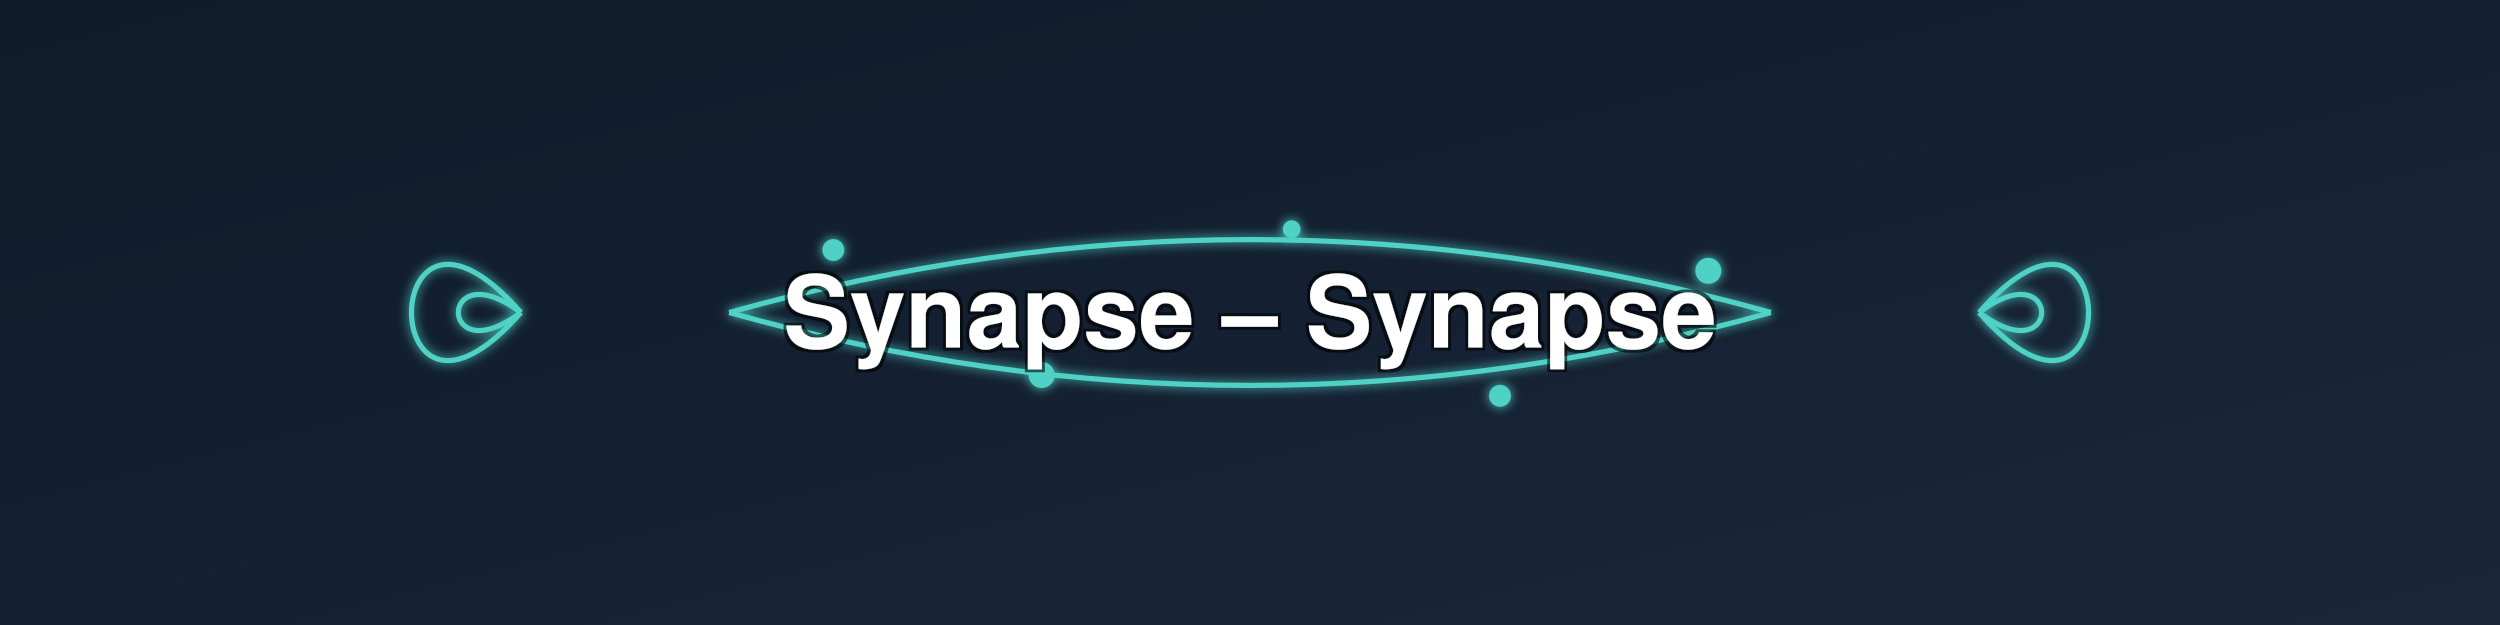
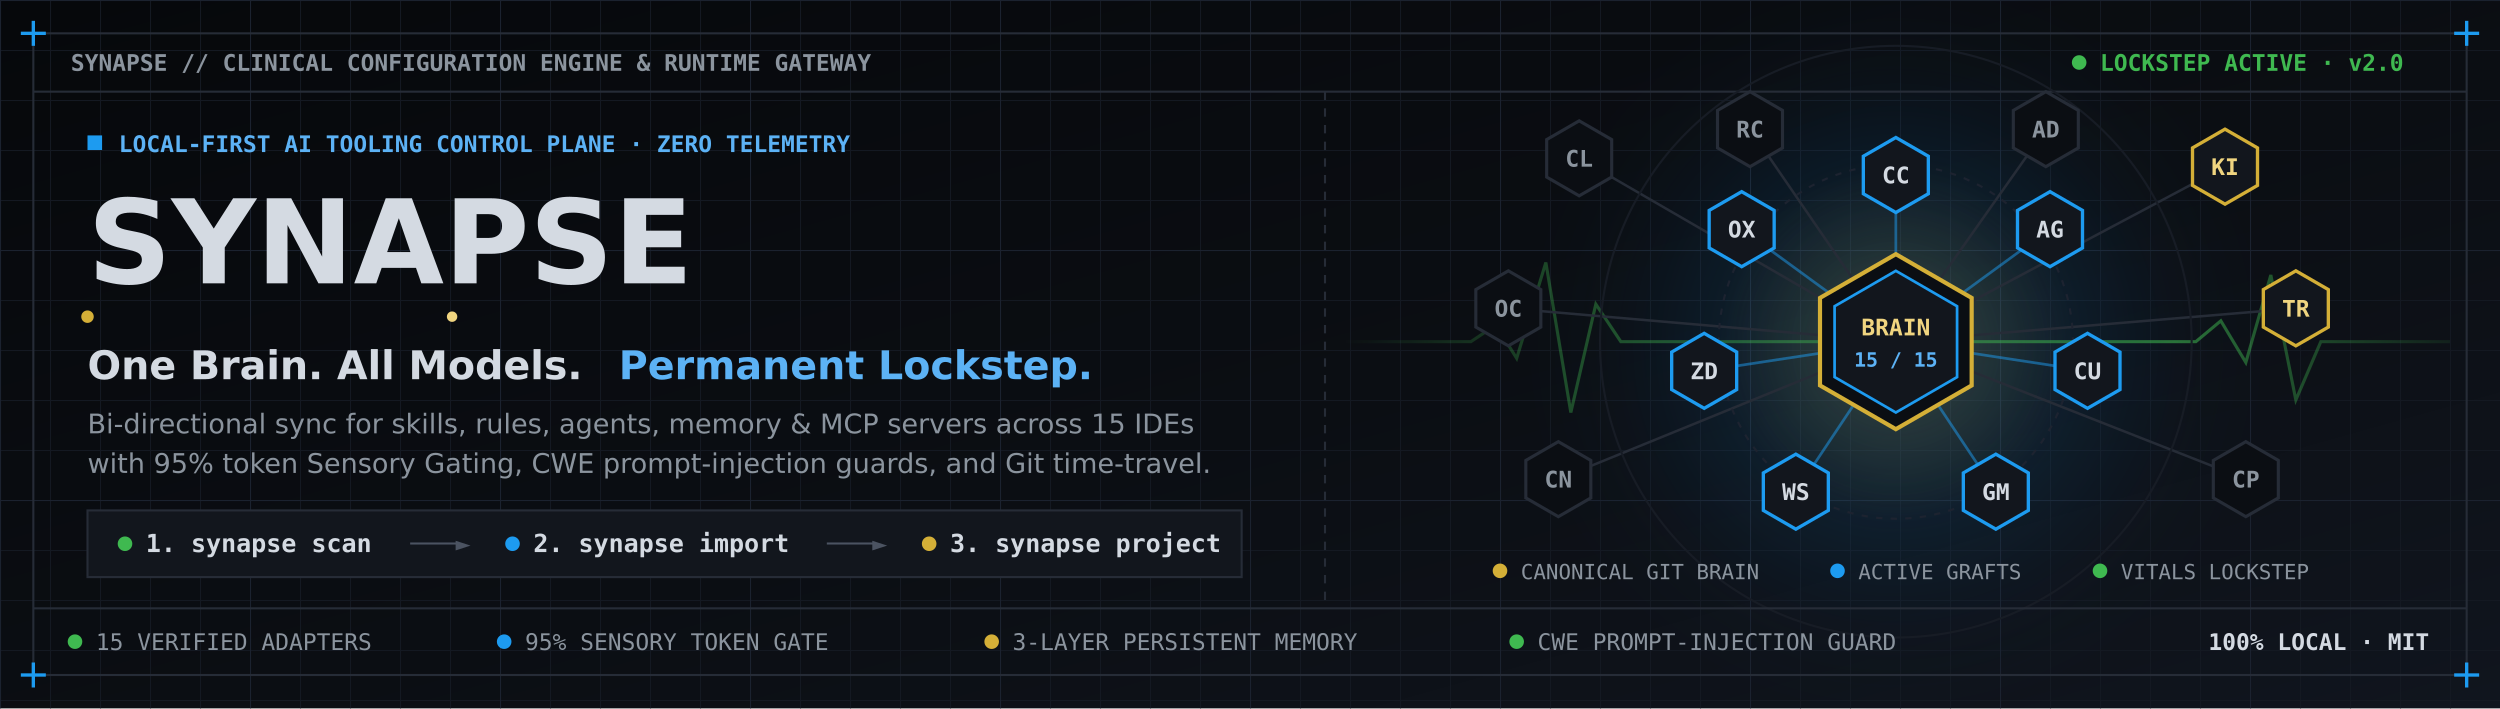
- <svg xmlns="http://www.w3.org/2000/svg" width="1200" height="300" viewBox="0 0 1200 300" preserveAspectRatio="xMidYMid slice" role="img" aria-labelledby="title desc">
+ <svg xmlns="http://www.w3.org/2000/svg" width="1200" height="340" viewBox="0 0 1200 340" role="img" aria-labelledby="banner-title banner-desc">
  <defs>
-     <linearGradient id="bgGrad" x1="0%" y1="0%" x2="100%" y2="100%">
-       <stop offset="0%" stop-color="#0d1b2a" />
-       <stop offset="100%" stop-color="#1b263b" />
+     <linearGradient id="inkBg" x1="0%" y1="0%" x2="100%" y2="100%">
+       <stop offset="0%" stop-color="#06080b" />
+       <stop offset="55%" stop-color="#0b0e13" />
+       <stop offset="100%" stop-color="#10151e" />
    </linearGradient>
-     <filter id="glow">
-       <feGaussianBlur stdDeviation="2.5" result="coloredBlur" />
-       <feMerge>
-         <feMergeNode in="coloredBlur" />
-         <feMergeNode in="SourceGraphic" />
-       </feMerge>
-     </filter>
-     <filter id="textOutline" x="-0.05" y="-0.05" width="1.1" height="1.1">
-       <feMorphology operator="dilate" radius="1" result="dilated" />
-       <feFlood flood-color="#000000" flood-opacity="0.6" result="color" />
-       <feComposite in="color" in2="dilated" operator="in" result="outline" />
-       <feComposite in="SourceGraphic" in2="outline" operator="over" />
-     </filter>
+     <radialGradient id="hubGlow" cx="50%" cy="50%" r="50%">
+       <stop offset="0%" stop-color="#1d9bf0" stop-opacity="0.22" />
+       <stop offset="60%" stop-color="#1d9bf0" stop-opacity="0.05" />
+       <stop offset="100%" stop-color="#06080b" stop-opacity="0" />
+     </radialGradient>
+     <radialGradient id="goldGlow" cx="50%" cy="50%" r="50%">
+       <stop offset="0%" stop-color="#d4af37" stop-opacity="0.20" />
+       <stop offset="100%" stop-color="#d4af37" stop-opacity="0" />
+     </radialGradient>
+     <linearGradient id="goldRule" x1="0%" y1="0%" x2="100%" y2="0%">
+       <stop offset="0%" stop-color="#d4af37" />
+       <stop offset="45%" stop-color="#f0d580" />
+       <stop offset="100%" stop-color="#8a6d1f" stop-opacity="0.15" />
+     </linearGradient>
+     <linearGradient id="ekgFade" x1="0%" y1="0%" x2="100%" y2="0%">
+       <stop offset="0%" stop-color="#3fb950" stop-opacity="0" />
+       <stop offset="20%" stop-color="#3fb950" stop-opacity="0.6" />
+       <stop offset="75%" stop-color="#3fb950" stop-opacity="0.95" />
+       <stop offset="100%" stop-color="#3fb950" stop-opacity="0.15" />
+     </linearGradient>
+     <pattern id="minorGrid" width="24" height="24" patternUnits="userSpaceOnUse">
+       <path d="M 24 0 L 0 0 0 24" fill="none" stroke="#141922" stroke-width="1" />
+     </pattern>
+     <pattern id="majorGrid" width="120" height="120" patternUnits="userSpaceOnUse">
+       <rect width="120" height="120" fill="url(#minorGrid)" />
+       <path d="M 120 0 L 0 0 0 120" fill="none" stroke="#1b222f" stroke-width="1" />
+     </pattern>
+     <g id="hexNode">
+       <polygon points="0,-18 15.6,-9 15.6,9 0,18 -15.6,9 -15.6,-9" fill="#0b0e13" stroke="#262c37" stroke-width="1.5" />
+     </g>
+     <g id="hexNodeActive">
+       <polygon points="0,-18 15.6,-9 15.6,9 0,18 -15.6,9 -15.6,-9" fill="#12161d" stroke="#1d9bf0" stroke-width="1.6" />
+     </g>
+     <g id="hexNodeNew">
+       <polygon points="0,-18 15.6,-9 15.6,9 0,18 -15.6,9 -15.6,-9" fill="#12161d" stroke="#d4af37" stroke-width="1.6" />
+     </g>
  </defs>
-   <rect width="1200" height="300" fill="url(#bgGrad)" />
-   <g stroke="#4fd1c5" stroke-width="2.5" fill="none" filter="url(#glow)">
-     <path d="M250,150              C180,70 180,230 250,150" />
-     <path d="M250,150              C210,120 210,180 250,150" />
-     <path d="M950,150              C1020,70 1020,230 950,150" />
-     <path d="M950,150              C990,120 990,180 950,150" />
-     <path d="M350,150 Q600,80 850,150" />
-     <path d="M350,150 Q600,220 850,150" />
-     <circle cx="400" cy="120" r="4" fill="#4fd1c5" />
-     <circle cx="500" cy="180" r="5" fill="#4fd1c5" />
-     <circle cx="620" cy="110" r="3" fill="#4fd1c5" />
-     <circle cx="720" cy="190" r="4" fill="#4fd1c5" />
-     <circle cx="820" cy="130" r="5" fill="#4fd1c5" />
-   </g>
-   <g filter="url(#textOutline)">
-     <text x="50%" y="50%" dominant-baseline="middle" text-anchor="middle" font-family="'Helvetica Neue', Helvetica, Arial, sans-serif" font-size="48" font-weight="700" fill="#ffffff">
-       Synapse – Synapse
-     </text>
+   <rect width="1200" height="340" fill="url(#inkBg)" />
+   <rect width="1200" height="340" fill="url(#majorGrid)" />
+   <circle cx="910" cy="166" r="190" fill="url(#hubGlow)" />
+   <circle cx="910" cy="166" r="85" fill="url(#goldGlow)" />
+   <rect x="16" y="16" width="1168" height="308" fill="none" stroke="#262c37" stroke-width="1" />
+   <g stroke="#1d9bf0" stroke-width="1.6">
+     <line x1="10" y1="16" x2="22" y2="16" />
+     <line x1="16" y1="10" x2="16" y2="22" />
+     <line x1="1178" y1="16" x2="1190" y2="16" />
+     <line x1="1184" y1="10" x2="1184" y2="22" />
+     <line x1="10" y1="324" x2="22" y2="324" />
+     <line x1="16" y1="318" x2="16" y2="330" />
+     <line x1="1178" y1="324" x2="1190" y2="324" />
+     <line x1="1184" y1="318" x2="1184" y2="330" />
+   </g>
+   <line x1="16" y1="44" x2="1184" y2="44" stroke="#262c37" stroke-width="1" />
+   <text x="34" y="34" font-family="DejaVu Sans Mono, JetBrains Mono, monospace" font-size="11" font-weight="bold" fill="#8b949e">
+     SYNAPSE // CLINICAL CONFIGURATION ENGINE &amp; RUNTIME GATEWAY
+   </text>
+   <circle cx="998" cy="30" r="3.5" fill="#3fb950" />
+   <text x="1008" y="34" font-family="DejaVu Sans Mono, JetBrains Mono, monospace" font-size="11" font-weight="bold" fill="#3fb950">
+     LOCKSTEP ACTIVE · v2.0
+   </text>
+   <line x1="636" y1="44" x2="636" y2="292" stroke="#262c37" stroke-width="1" stroke-dasharray="4,4" />
+   <g transform="translate(42, 0)">
+     <rect x="0" y="65" width="7" height="7" fill="#1d9bf0" />
+     <text x="15" y="73" font-family="DejaVu Sans Mono, JetBrains Mono, monospace" font-size="11" font-weight="bold" fill="#5cb2f5">
+       LOCAL-FIRST AI TOOLING CONTROL PLANE · ZERO TELEMETRY
+     </text>
+     <text x="0" y="136" font-family="DejaVu Sans, Inter, Arial Black, sans-serif" font-size="56" font-weight="900" fill="#d4dae2">
+       SYNAPSE
+     </text>
+     <line x1="0" y1="152" x2="520" y2="152" stroke="url(#goldRule)" stroke-width="2" />
+     <circle cx="0" cy="152" r="3" fill="#d4af37" />
+     <circle cx="175" cy="152" r="2.5" fill="#f0d580" />
+     <text x="0" y="182" font-family="DejaVu Sans, Inter, sans-serif" font-size="19" font-weight="bold" fill="#d4dae2">
+       One Brain. All Models.
+     </text>
+     <text x="255" y="182" font-family="DejaVu Sans, Inter, sans-serif" font-size="19" font-weight="bold" fill="#5cb2f5">
+       Permanent Lockstep.
+     </text>
+     <text x="0" y="208" font-family="DejaVu Sans, Inter, sans-serif" font-size="13" fill="#8b949e">
+       Bi-directional sync for skills, rules, agents, memory &amp; MCP servers across 15 IDEs
+     </text>
+     <text x="0" y="227" font-family="DejaVu Sans, Inter, sans-serif" font-size="13" fill="#8b949e">
+       with 95% token Sensory Gating, CWE prompt-injection guards, and Git time-travel.
+     </text>
+     <g transform="translate(0, 245)">
+       <rect x="0" y="0" width="554" height="32" fill="#12161d" stroke="#262c37" stroke-width="1" />
+       <circle cx="18" cy="16" r="3.5" fill="#3fb950" />
+       <text x="28" y="20" font-family="DejaVu Sans Mono, JetBrains Mono, monospace" font-size="12" font-weight="bold" fill="#d4dae2">1. synapse scan</text>
+       <text x="155" y="20" font-family="DejaVu Sans Mono, JetBrains Mono, monospace" font-size="12" fill="#4b5361">───►</text>
+       <circle cx="204" cy="16" r="3.5" fill="#1d9bf0" />
+       <text x="214" y="20" font-family="DejaVu Sans Mono, JetBrains Mono, monospace" font-size="12" font-weight="bold" fill="#d4dae2">2. synapse import</text>
+       <text x="355" y="20" font-family="DejaVu Sans Mono, JetBrains Mono, monospace" font-size="12" fill="#4b5361">───►</text>
+       <circle cx="404" cy="16" r="3.5" fill="#d4af37" />
+       <text x="414" y="20" font-family="DejaVu Sans Mono, JetBrains Mono, monospace" font-size="12" font-weight="bold" fill="#d4dae2">3. synapse project</text>
+     </g>
+   </g>
+   <g transform="translate(636, 0)">
+     <path d="M 10,164 L 70,164 L 82,156 L 92,172 L 106,126 L 118,198 L 130,146 L 142,164 L 418,164 L 430,154 L 442,174 L 454,132 L 466,192 L 478,164 L 540,164" fill="none" stroke="url(#ekgFade)" stroke-width="1.5" opacity="0.6" />
+     <g stroke="#1d9bf0" stroke-width="1.3" opacity="0.5">
+       <line x1="274" y1="164" x2="274" y2="84" />
+       <line x1="274" y1="164" x2="348" y2="110" />
+       <line x1="274" y1="164" x2="366" y2="178" />
+       <line x1="274" y1="164" x2="322" y2="236" />
+       <line x1="274" y1="164" x2="226" y2="236" />
+       <line x1="274" y1="164" x2="182" y2="178" />
+       <line x1="274" y1="164" x2="200" y2="110" />
+     </g>
+     <g stroke="#262c37" stroke-width="1.2">
+       <line x1="274" y1="164" x2="122" y2="76" />
+       <line x1="274" y1="164" x2="204" y2="62" />
+       <line x1="274" y1="164" x2="346" y2="62" />
+       <line x1="274" y1="164" x2="432" y2="80" />
+       <line x1="274" y1="164" x2="466" y2="148" />
+       <line x1="274" y1="164" x2="442" y2="230" />
+       <line x1="274" y1="164" x2="112" y2="230" />
+       <line x1="274" y1="164" x2="88" y2="148" />
+     </g>
+     <circle cx="274" cy="164" r="85" fill="none" stroke="#1d2330" stroke-width="1" stroke-dasharray="3,4" />
+     <circle cx="274" cy="164" r="142" fill="none" stroke="#171c25" stroke-width="1" />
+     <g transform="translate(274, 84)">
+       <use href="#hexNodeActive" />
+       <text y="4" text-anchor="middle" font-family="DejaVu Sans Mono, JetBrains Mono, monospace" font-size="11" font-weight="bold" fill="#d4dae2">CC</text>
+     </g>
+     <g transform="translate(348, 110)">
+       <use href="#hexNodeActive" />
+       <text y="4" text-anchor="middle" font-family="DejaVu Sans Mono, JetBrains Mono, monospace" font-size="11" font-weight="bold" fill="#d4dae2">AG</text>
+     </g>
+     <g transform="translate(366, 178)">
+       <use href="#hexNodeActive" />
+       <text y="4" text-anchor="middle" font-family="DejaVu Sans Mono, JetBrains Mono, monospace" font-size="11" font-weight="bold" fill="#d4dae2">CU</text>
+     </g>
+     <g transform="translate(322, 236)">
+       <use href="#hexNodeActive" />
+       <text y="4" text-anchor="middle" font-family="DejaVu Sans Mono, JetBrains Mono, monospace" font-size="11" font-weight="bold" fill="#d4dae2">GM</text>
+     </g>
+     <g transform="translate(226, 236)">
+       <use href="#hexNodeActive" />
+       <text y="4" text-anchor="middle" font-family="DejaVu Sans Mono, JetBrains Mono, monospace" font-size="11" font-weight="bold" fill="#d4dae2">WS</text>
+     </g>
+     <g transform="translate(182, 178)">
+       <use href="#hexNodeActive" />
+       <text y="4" text-anchor="middle" font-family="DejaVu Sans Mono, JetBrains Mono, monospace" font-size="11" font-weight="bold" fill="#d4dae2">ZD</text>
+     </g>
+     <g transform="translate(200, 110)">
+       <use href="#hexNodeActive" />
+       <text y="4" text-anchor="middle" font-family="DejaVu Sans Mono, JetBrains Mono, monospace" font-size="11" font-weight="bold" fill="#d4dae2">OX</text>
+     </g>
+     <g transform="translate(432, 80)">
+       <use href="#hexNodeNew" />
+       <text y="4" text-anchor="middle" font-family="DejaVu Sans Mono, JetBrains Mono, monospace" font-size="11" font-weight="bold" fill="#f0d580">KI</text>
+     </g>
+     <g transform="translate(466, 148)">
+       <use href="#hexNodeNew" />
+       <text y="4" text-anchor="middle" font-family="DejaVu Sans Mono, JetBrains Mono, monospace" font-size="11" font-weight="bold" fill="#f0d580">TR</text>
+     </g>
+     <g transform="translate(122, 76)">
+       <use href="#hexNode" />
+       <text y="4" text-anchor="middle" font-family="DejaVu Sans Mono, JetBrains Mono, monospace" font-size="11" font-weight="bold" fill="#8b949e">CL</text>
+     </g>
+     <g transform="translate(204, 62)">
+       <use href="#hexNode" />
+       <text y="4" text-anchor="middle" font-family="DejaVu Sans Mono, JetBrains Mono, monospace" font-size="11" font-weight="bold" fill="#8b949e">RC</text>
+     </g>
+     <g transform="translate(346, 62)">
+       <use href="#hexNode" />
+       <text y="4" text-anchor="middle" font-family="DejaVu Sans Mono, JetBrains Mono, monospace" font-size="11" font-weight="bold" fill="#8b949e">AD</text>
+     </g>
+     <g transform="translate(442, 230)">
+       <use href="#hexNode" />
+       <text y="4" text-anchor="middle" font-family="DejaVu Sans Mono, JetBrains Mono, monospace" font-size="11" font-weight="bold" fill="#8b949e">CP</text>
+     </g>
+     <g transform="translate(112, 230)">
+       <use href="#hexNode" />
+       <text y="4" text-anchor="middle" font-family="DejaVu Sans Mono, JetBrains Mono, monospace" font-size="11" font-weight="bold" fill="#8b949e">CN</text>
+     </g>
+     <g transform="translate(88, 148)">
+       <use href="#hexNode" />
+       <text y="4" text-anchor="middle" font-family="DejaVu Sans Mono, JetBrains Mono, monospace" font-size="11" font-weight="bold" fill="#8b949e">OC</text>
+     </g>
+     <g transform="translate(274, 164)">
+       <polygon points="0,-42 36.4,-21 36.4,21 0,42 -36.4,21 -36.4,-21" fill="#0b0e13" stroke="#d4af37" stroke-width="2" />
+       <polygon points="0,-34 29.4,-17 29.4,17 0,34 -29.4,17 -29.4,-17" fill="#12161d" stroke="#1d9bf0" stroke-width="1.3" />
+       <text y="-3" text-anchor="middle" font-family="DejaVu Sans Mono, JetBrains Mono, monospace" font-size="11" font-weight="bold" fill="#f0d580">BRAIN</text>
+       <text y="12" text-anchor="middle" font-family="DejaVu Sans Mono, JetBrains Mono, monospace" font-size="9.5" font-weight="bold" fill="#5cb2f5">15 / 15</text>
+     </g>
+     <circle cx="84" cy="274" r="3.5" fill="#d4af37" />
+     <text x="94" y="278" font-family="DejaVu Sans Mono, JetBrains Mono, monospace" font-size="10" fill="#8b949e">CANONICAL GIT BRAIN</text>
+     <circle cx="246" cy="274" r="3.5" fill="#1d9bf0" />
+     <text x="256" y="278" font-family="DejaVu Sans Mono, JetBrains Mono, monospace" font-size="10" fill="#8b949e">ACTIVE GRAFTS</text>
+     <circle cx="372" cy="274" r="3.5" fill="#3fb950" />
+     <text x="382" y="278" font-family="DejaVu Sans Mono, JetBrains Mono, monospace" font-size="10" fill="#8b949e">VITALS LOCKSTEP</text>
+   </g>
+   <line x1="16" y1="292" x2="1184" y2="292" stroke="#262c37" stroke-width="1" />
+   <g font-family="DejaVu Sans Mono, JetBrains Mono, monospace" font-size="11" fill="#8b949e">
+     <circle cx="36" cy="308" r="3.5" fill="#3fb950" />
+     <text x="46" y="312">15 VERIFIED ADAPTERS</text>
+     <circle cx="242" cy="308" r="3.5" fill="#1d9bf0" />
+     <text x="252" y="312">95% SENSORY TOKEN GATE</text>
+     <circle cx="476" cy="308" r="3.5" fill="#d4af37" />
+     <text x="486" y="312">3-LAYER PERSISTENT MEMORY</text>
+     <circle cx="728" cy="308" r="3.5" fill="#3fb950" />
+     <text x="738" y="312">CWE PROMPT-INJECTION GUARD</text>
+     <text x="1166" y="312" text-anchor="end" font-weight="bold" fill="#d4dae2">100% LOCAL · MIT</text>
  </g>
</svg>
